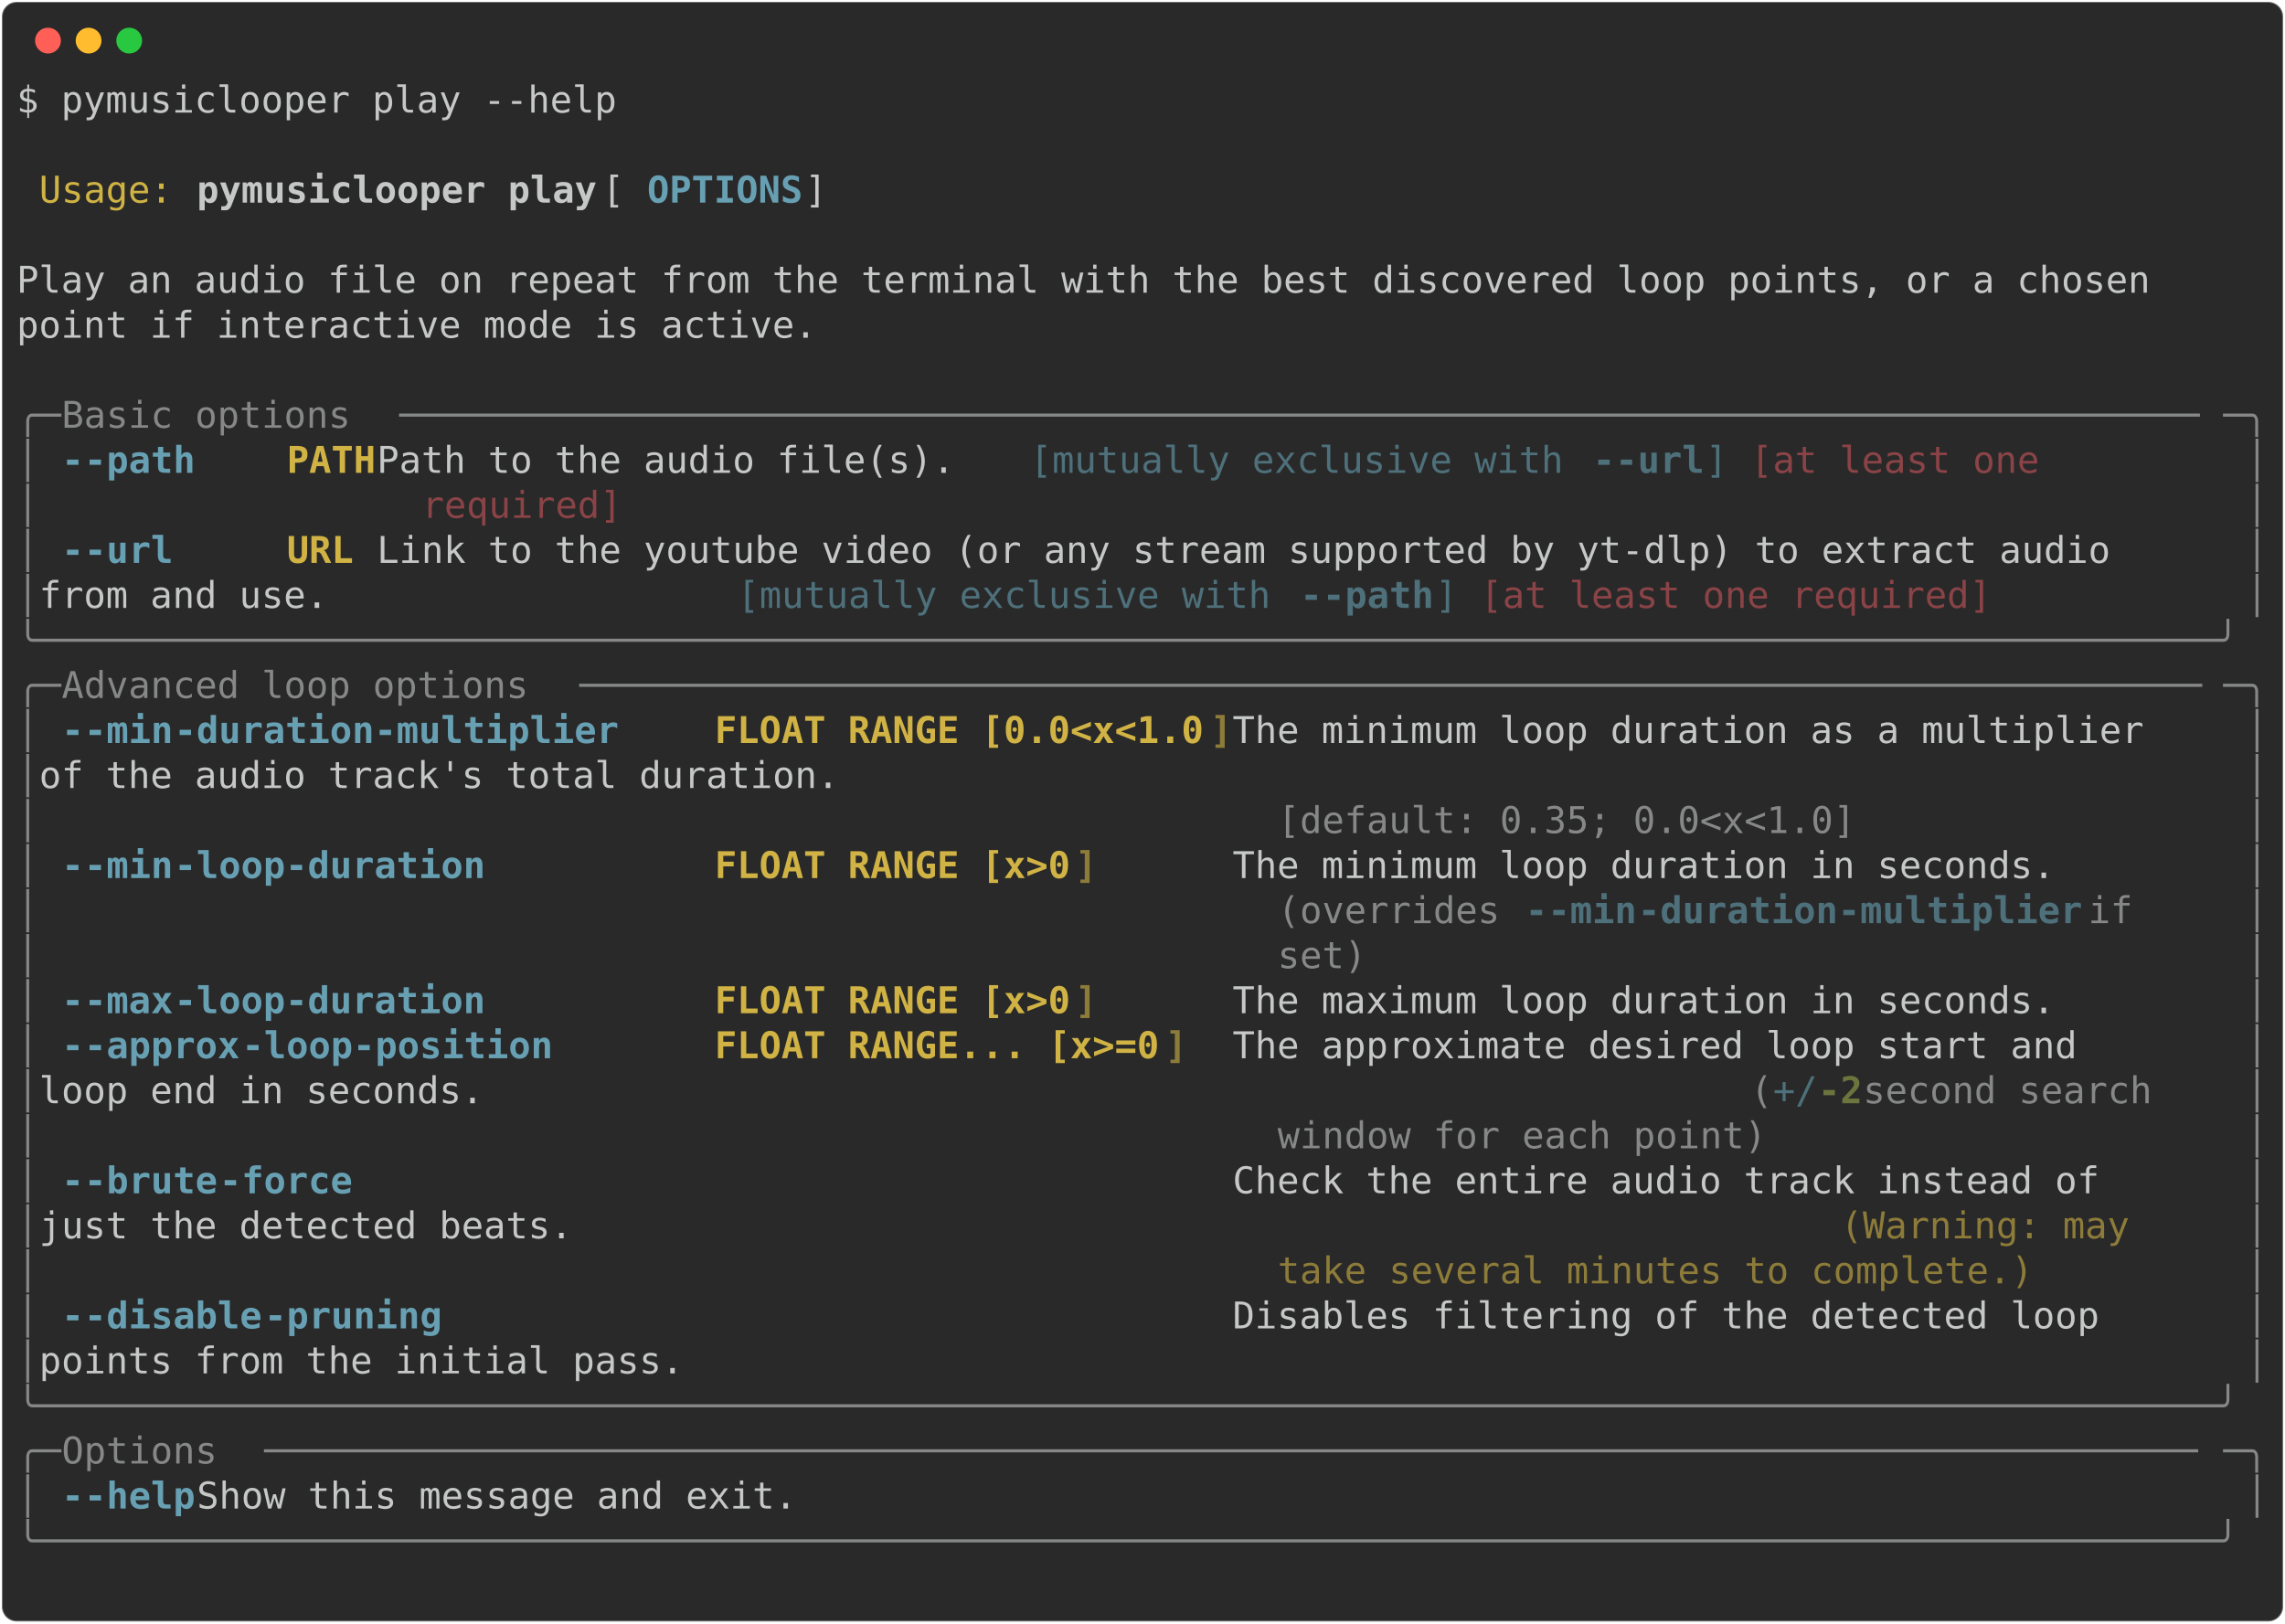
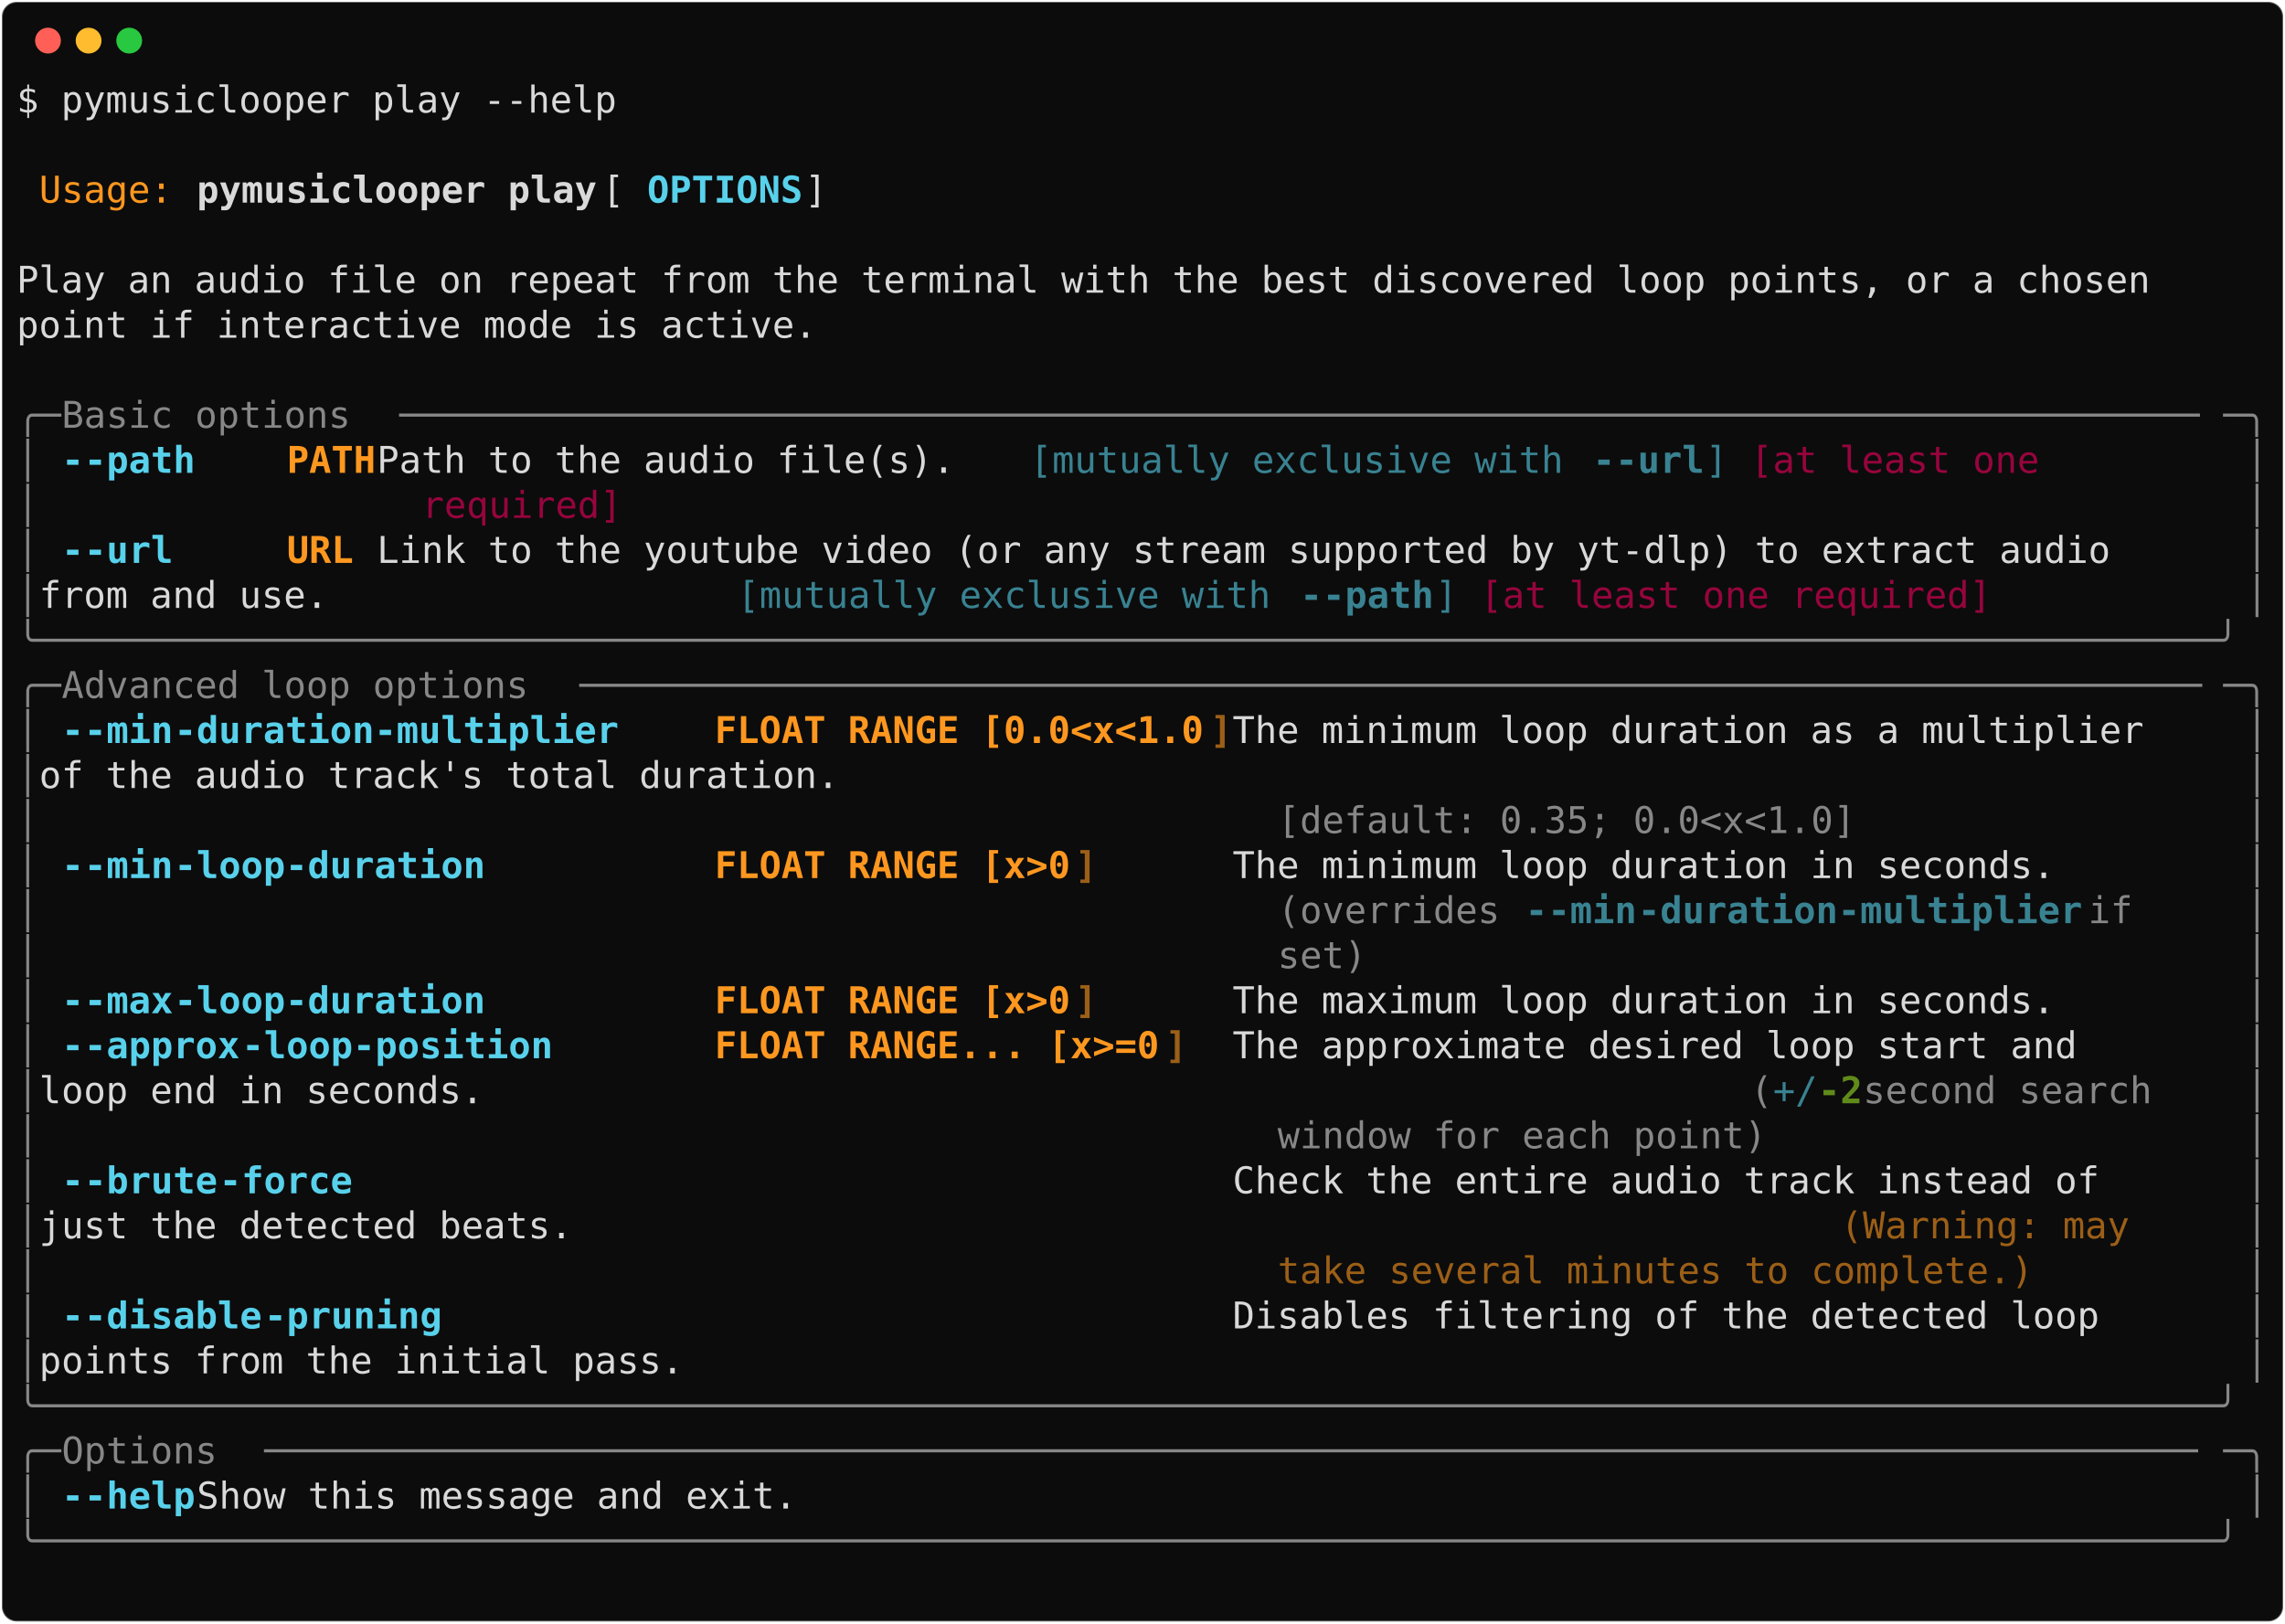
<svg xmlns="http://www.w3.org/2000/svg" class="rich-terminal" viewBox="0 0 1238 879.6">
  <style>

    @font-face {
        font-family: "Fira Code";
        src: local("FiraCode-Regular"),
                url("https://cdnjs.cloudflare.com/ajax/libs/firacode/6.2.0/woff2/FiraCode-Regular.woff2") format("woff2"),
                url("https://cdnjs.cloudflare.com/ajax/libs/firacode/6.2.0/woff/FiraCode-Regular.woff") format("woff");
        font-style: normal;
        font-weight: 400;
    }
    @font-face {
        font-family: "Fira Code";
        src: local("FiraCode-Bold"),
                url("https://cdnjs.cloudflare.com/ajax/libs/firacode/6.2.0/woff2/FiraCode-Bold.woff2") format("woff2"),
                url("https://cdnjs.cloudflare.com/ajax/libs/firacode/6.2.0/woff/FiraCode-Bold.woff") format("woff");
        font-style: bold;
        font-weight: 700;
    }

    .terminal-3964963950-matrix {
        font-family: Fira Code, monospace;
        font-size: 20px;
        line-height: 24.4px;
        font-variant-east-asian: full-width;
    }

    .terminal-3964963950-title {
        font-size: 18px;
        font-weight: bold;
        font-family: arial;
    }

-     .terminal-3964963950-r1 { fill: #c5c8c6 }
- .terminal-3964963950-r2 { fill: #d0b344 }
- .terminal-3964963950-r3 { fill: #c5c8c6;font-weight: bold }
- .terminal-3964963950-r4 { fill: #68a0b3;font-weight: bold }
- .terminal-3964963950-r5 { fill: #868887 }
- .terminal-3964963950-r6 { fill: #d0b344;font-weight: bold }
- .terminal-3964963950-r7 { fill: #4e707b }
- .terminal-3964963950-r8 { fill: #4e707b;font-weight: bold }
- .terminal-3964963950-r9 { fill: #8a4346 }
- .terminal-3964963950-r10 { fill: #8d7b39;font-weight: bold }
- .terminal-3964963950-r11 { fill: #6b753d;font-weight: bold }
- .terminal-3964963950-r12 { fill: #8d7b39 }
+     .terminal-3964963950-r1 { fill: #d9d9d9 }
+ .terminal-3964963950-r2 { fill: #fd971f }
+ .terminal-3964963950-r3 { fill: #d9d9d9;font-weight: bold }
+ .terminal-3964963950-r4 { fill: #58d1eb;font-weight: bold }
+ .terminal-3964963950-r5 { fill: #878787 }
+ .terminal-3964963950-r6 { fill: #fd971f;font-weight: bold }
+ .terminal-3964963950-r7 { fill: #398291 }
+ .terminal-3964963950-r8 { fill: #398291;font-weight: bold }
+ .terminal-3964963950-r9 { fill: #97043d }
+ .terminal-3964963950-r10 { fill: #9c5f17;font-weight: bold }
+ .terminal-3964963950-r11 { fill: #608b1a;font-weight: bold }
+ .terminal-3964963950-r12 { fill: #9c5f17 }
    </style>
  <defs>
    <clipPath id="terminal-3964963950-clip-terminal">
      <rect x="0" y="0" width="1219.0" height="828.6" />
    </clipPath>
    <clipPath id="terminal-3964963950-line-0">
      <rect x="0" y="1.5" width="1220" height="24.65" />
    </clipPath>
    <clipPath id="terminal-3964963950-line-1">
      <rect x="0" y="25.9" width="1220" height="24.65" />
    </clipPath>
    <clipPath id="terminal-3964963950-line-2">
      <rect x="0" y="50.3" width="1220" height="24.65" />
    </clipPath>
    <clipPath id="terminal-3964963950-line-3">
      <rect x="0" y="74.7" width="1220" height="24.65" />
    </clipPath>
    <clipPath id="terminal-3964963950-line-4">
      <rect x="0" y="99.1" width="1220" height="24.65" />
    </clipPath>
    <clipPath id="terminal-3964963950-line-5">
      <rect x="0" y="123.5" width="1220" height="24.65" />
    </clipPath>
    <clipPath id="terminal-3964963950-line-6">
      <rect x="0" y="147.9" width="1220" height="24.65" />
    </clipPath>
    <clipPath id="terminal-3964963950-line-7">
      <rect x="0" y="172.3" width="1220" height="24.65" />
    </clipPath>
    <clipPath id="terminal-3964963950-line-8">
      <rect x="0" y="196.7" width="1220" height="24.65" />
    </clipPath>
    <clipPath id="terminal-3964963950-line-9">
      <rect x="0" y="221.1" width="1220" height="24.65" />
    </clipPath>
    <clipPath id="terminal-3964963950-line-10">
      <rect x="0" y="245.5" width="1220" height="24.65" />
    </clipPath>
    <clipPath id="terminal-3964963950-line-11">
      <rect x="0" y="269.9" width="1220" height="24.65" />
    </clipPath>
    <clipPath id="terminal-3964963950-line-12">
      <rect x="0" y="294.3" width="1220" height="24.65" />
    </clipPath>
    <clipPath id="terminal-3964963950-line-13">
      <rect x="0" y="318.7" width="1220" height="24.65" />
    </clipPath>
    <clipPath id="terminal-3964963950-line-14">
      <rect x="0" y="343.1" width="1220" height="24.65" />
    </clipPath>
    <clipPath id="terminal-3964963950-line-15">
      <rect x="0" y="367.5" width="1220" height="24.65" />
    </clipPath>
    <clipPath id="terminal-3964963950-line-16">
      <rect x="0" y="391.9" width="1220" height="24.65" />
    </clipPath>
    <clipPath id="terminal-3964963950-line-17">
      <rect x="0" y="416.3" width="1220" height="24.65" />
    </clipPath>
    <clipPath id="terminal-3964963950-line-18">
      <rect x="0" y="440.7" width="1220" height="24.65" />
    </clipPath>
    <clipPath id="terminal-3964963950-line-19">
      <rect x="0" y="465.1" width="1220" height="24.65" />
    </clipPath>
    <clipPath id="terminal-3964963950-line-20">
      <rect x="0" y="489.5" width="1220" height="24.65" />
    </clipPath>
    <clipPath id="terminal-3964963950-line-21">
      <rect x="0" y="513.9" width="1220" height="24.65" />
    </clipPath>
    <clipPath id="terminal-3964963950-line-22">
      <rect x="0" y="538.3" width="1220" height="24.65" />
    </clipPath>
    <clipPath id="terminal-3964963950-line-23">
      <rect x="0" y="562.7" width="1220" height="24.65" />
    </clipPath>
    <clipPath id="terminal-3964963950-line-24">
      <rect x="0" y="587.1" width="1220" height="24.65" />
    </clipPath>
    <clipPath id="terminal-3964963950-line-25">
      <rect x="0" y="611.5" width="1220" height="24.65" />
    </clipPath>
    <clipPath id="terminal-3964963950-line-26">
      <rect x="0" y="635.9" width="1220" height="24.65" />
    </clipPath>
    <clipPath id="terminal-3964963950-line-27">
      <rect x="0" y="660.3" width="1220" height="24.65" />
    </clipPath>
    <clipPath id="terminal-3964963950-line-28">
      <rect x="0" y="684.7" width="1220" height="24.65" />
    </clipPath>
    <clipPath id="terminal-3964963950-line-29">
      <rect x="0" y="709.1" width="1220" height="24.65" />
    </clipPath>
    <clipPath id="terminal-3964963950-line-30">
      <rect x="0" y="733.5" width="1220" height="24.65" />
    </clipPath>
    <clipPath id="terminal-3964963950-line-31">
      <rect x="0" y="757.9" width="1220" height="24.65" />
    </clipPath>
    <clipPath id="terminal-3964963950-line-32">
      <rect x="0" y="782.3" width="1220" height="24.65" />
    </clipPath>
  </defs>
-   <rect fill="#292929" stroke="rgba(255,255,255,0.35)" stroke-width="1" x="1" y="1" width="1236" height="877.6" rx="8" />
+   <rect fill="#0c0c0c" stroke="rgba(255,255,255,0.35)" stroke-width="1" x="1" y="1" width="1236" height="877.6" rx="8" />
  <g transform="translate(26,22)">
    <circle cx="0" cy="0" r="7" fill="#ff5f57" />
    <circle cx="22" cy="0" r="7" fill="#febc2e" />
    <circle cx="44" cy="0" r="7" fill="#28c840" />
  </g>
  <g transform="translate(9, 41)" clip-path="url(#terminal-3964963950-clip-terminal)">
    <g class="terminal-3964963950-matrix">
      <text class="terminal-3964963950-r1" x="0" y="20" textLength="329.4" clip-path="url(#terminal-3964963950-line-0)">$ pymusiclooper play --help</text>
      <text class="terminal-3964963950-r1" x="1220" y="20" textLength="12.2" clip-path="url(#terminal-3964963950-line-0)">
</text>
      <text class="terminal-3964963950-r1" x="1220" y="44.4" textLength="12.2" clip-path="url(#terminal-3964963950-line-1)">
</text>
      <text class="terminal-3964963950-r2" x="12.2" y="68.8" textLength="73.2" clip-path="url(#terminal-3964963950-line-2)">Usage:</text>
      <text class="terminal-3964963950-r3" x="97.6" y="68.8" textLength="219.6" clip-path="url(#terminal-3964963950-line-2)">pymusiclooper play</text>
      <text class="terminal-3964963950-r1" x="317.2" y="68.8" textLength="24.4" clip-path="url(#terminal-3964963950-line-2)"> [</text>
      <text class="terminal-3964963950-r4" x="341.6" y="68.8" textLength="85.4" clip-path="url(#terminal-3964963950-line-2)">OPTIONS</text>
      <text class="terminal-3964963950-r1" x="427" y="68.8" textLength="793" clip-path="url(#terminal-3964963950-line-2)">]                                                                </text>
      <text class="terminal-3964963950-r1" x="1220" y="68.8" textLength="12.2" clip-path="url(#terminal-3964963950-line-2)">
</text>
      <text class="terminal-3964963950-r1" x="1220" y="93.2" textLength="12.2" clip-path="url(#terminal-3964963950-line-3)">
</text>
      <text class="terminal-3964963950-r1" x="0" y="117.6" textLength="1220" clip-path="url(#terminal-3964963950-line-4)"> Play an audio file on repeat from the terminal with the best discovered loop points, or a chosen   </text>
      <text class="terminal-3964963950-r1" x="1220" y="117.6" textLength="12.2" clip-path="url(#terminal-3964963950-line-4)">
</text>
      <text class="terminal-3964963950-r1" x="0" y="142" textLength="1220" clip-path="url(#terminal-3964963950-line-5)"> point if interactive mode is active.                                                               </text>
      <text class="terminal-3964963950-r1" x="1220" y="142" textLength="12.2" clip-path="url(#terminal-3964963950-line-5)">
</text>
      <text class="terminal-3964963950-r1" x="1220" y="166.4" textLength="12.2" clip-path="url(#terminal-3964963950-line-6)">
</text>
      <text class="terminal-3964963950-r5" x="0" y="190.8" textLength="24.4" clip-path="url(#terminal-3964963950-line-7)">╭─</text>
      <text class="terminal-3964963950-r5" x="24.4" y="190.8" textLength="183" clip-path="url(#terminal-3964963950-line-7)"> Basic options </text>
      <text class="terminal-3964963950-r5" x="207.4" y="190.8" textLength="988.2" clip-path="url(#terminal-3964963950-line-7)">─────────────────────────────────────────────────────────────────────────────────</text>
      <text class="terminal-3964963950-r5" x="1195.6" y="190.8" textLength="24.4" clip-path="url(#terminal-3964963950-line-7)">─╮</text>
      <text class="terminal-3964963950-r1" x="1220" y="190.8" textLength="12.2" clip-path="url(#terminal-3964963950-line-7)">
</text>
      <text class="terminal-3964963950-r5" x="0" y="215.2" textLength="12.2" clip-path="url(#terminal-3964963950-line-8)">│</text>
      <text class="terminal-3964963950-r4" x="24.4" y="215.2" textLength="12.2" clip-path="url(#terminal-3964963950-line-8)">-</text>
      <text class="terminal-3964963950-r4" x="36.6" y="215.2" textLength="61" clip-path="url(#terminal-3964963950-line-8)">-path</text>
      <text class="terminal-3964963950-r6" x="146.4" y="215.2" textLength="48.8" clip-path="url(#terminal-3964963950-line-8)">PATH</text>
      <text class="terminal-3964963950-r1" x="195.2" y="215.2" textLength="353.8" clip-path="url(#terminal-3964963950-line-8)">  Path to the audio file(s). </text>
      <text class="terminal-3964963950-r7" x="549" y="215.2" textLength="305" clip-path="url(#terminal-3964963950-line-8)">[mutually exclusive with </text>
      <text class="terminal-3964963950-r8" x="854" y="215.2" textLength="12.2" clip-path="url(#terminal-3964963950-line-8)">-</text>
      <text class="terminal-3964963950-r8" x="866.2" y="215.2" textLength="48.8" clip-path="url(#terminal-3964963950-line-8)">-url</text>
      <text class="terminal-3964963950-r7" x="915" y="215.2" textLength="12.2" clip-path="url(#terminal-3964963950-line-8)">]</text>
      <text class="terminal-3964963950-r9" x="939.4" y="215.2" textLength="170.8" clip-path="url(#terminal-3964963950-line-8)">[at least one </text>
      <text class="terminal-3964963950-r5" x="1207.8" y="215.2" textLength="12.2" clip-path="url(#terminal-3964963950-line-8)">│</text>
      <text class="terminal-3964963950-r1" x="1220" y="215.2" textLength="12.2" clip-path="url(#terminal-3964963950-line-8)">
</text>
      <text class="terminal-3964963950-r5" x="0" y="239.6" textLength="12.2" clip-path="url(#terminal-3964963950-line-9)">│</text>
      <text class="terminal-3964963950-r9" x="219.6" y="239.6" textLength="109.8" clip-path="url(#terminal-3964963950-line-9)">required]</text>
      <text class="terminal-3964963950-r5" x="1207.8" y="239.6" textLength="12.2" clip-path="url(#terminal-3964963950-line-9)">│</text>
      <text class="terminal-3964963950-r1" x="1220" y="239.6" textLength="12.2" clip-path="url(#terminal-3964963950-line-9)">
</text>
      <text class="terminal-3964963950-r5" x="0" y="264" textLength="12.2" clip-path="url(#terminal-3964963950-line-10)">│</text>
      <text class="terminal-3964963950-r4" x="24.4" y="264" textLength="12.2" clip-path="url(#terminal-3964963950-line-10)">-</text>
      <text class="terminal-3964963950-r4" x="36.6" y="264" textLength="48.8" clip-path="url(#terminal-3964963950-line-10)">-url</text>
      <text class="terminal-3964963950-r6" x="146.4" y="264" textLength="48.8" clip-path="url(#terminal-3964963950-line-10)">URL </text>
      <text class="terminal-3964963950-r1" x="195.2" y="264" textLength="1012.6" clip-path="url(#terminal-3964963950-line-10)">  Link to the youtube video (or any stream supported by yt-dlp) to extract audio   </text>
      <text class="terminal-3964963950-r5" x="1207.8" y="264" textLength="12.2" clip-path="url(#terminal-3964963950-line-10)">│</text>
      <text class="terminal-3964963950-r1" x="1220" y="264" textLength="12.2" clip-path="url(#terminal-3964963950-line-10)">
</text>
      <text class="terminal-3964963950-r5" x="0" y="288.4" textLength="12.2" clip-path="url(#terminal-3964963950-line-11)">│</text>
      <text class="terminal-3964963950-r1" x="12.2" y="288.4" textLength="378.2" clip-path="url(#terminal-3964963950-line-11)">                 from and use. </text>
      <text class="terminal-3964963950-r7" x="390.4" y="288.4" textLength="305" clip-path="url(#terminal-3964963950-line-11)">[mutually exclusive with </text>
      <text class="terminal-3964963950-r8" x="695.4" y="288.4" textLength="12.2" clip-path="url(#terminal-3964963950-line-11)">-</text>
      <text class="terminal-3964963950-r8" x="707.6" y="288.4" textLength="61" clip-path="url(#terminal-3964963950-line-11)">-path</text>
      <text class="terminal-3964963950-r7" x="768.6" y="288.4" textLength="12.2" clip-path="url(#terminal-3964963950-line-11)">]</text>
      <text class="terminal-3964963950-r9" x="793" y="288.4" textLength="280.6" clip-path="url(#terminal-3964963950-line-11)">[at least one required]</text>
      <text class="terminal-3964963950-r5" x="1207.8" y="288.4" textLength="12.2" clip-path="url(#terminal-3964963950-line-11)">│</text>
      <text class="terminal-3964963950-r1" x="1220" y="288.4" textLength="12.2" clip-path="url(#terminal-3964963950-line-11)">
</text>
      <text class="terminal-3964963950-r5" x="0" y="312.8" textLength="1220" clip-path="url(#terminal-3964963950-line-12)">╰──────────────────────────────────────────────────────────────────────────────────────────────────╯</text>
      <text class="terminal-3964963950-r1" x="1220" y="312.8" textLength="12.2" clip-path="url(#terminal-3964963950-line-12)">
</text>
      <text class="terminal-3964963950-r5" x="0" y="337.2" textLength="24.4" clip-path="url(#terminal-3964963950-line-13)">╭─</text>
      <text class="terminal-3964963950-r5" x="24.4" y="337.2" textLength="280.6" clip-path="url(#terminal-3964963950-line-13)"> Advanced loop options </text>
      <text class="terminal-3964963950-r5" x="305" y="337.2" textLength="890.6" clip-path="url(#terminal-3964963950-line-13)">─────────────────────────────────────────────────────────────────────────</text>
      <text class="terminal-3964963950-r5" x="1195.6" y="337.2" textLength="24.4" clip-path="url(#terminal-3964963950-line-13)">─╮</text>
      <text class="terminal-3964963950-r1" x="1220" y="337.2" textLength="12.2" clip-path="url(#terminal-3964963950-line-13)">
</text>
      <text class="terminal-3964963950-r5" x="0" y="361.6" textLength="12.2" clip-path="url(#terminal-3964963950-line-14)">│</text>
      <text class="terminal-3964963950-r4" x="24.4" y="361.6" textLength="12.2" clip-path="url(#terminal-3964963950-line-14)">-</text>
      <text class="terminal-3964963950-r4" x="36.6" y="361.6" textLength="48.8" clip-path="url(#terminal-3964963950-line-14)">-min</text>
      <text class="terminal-3964963950-r4" x="85.4" y="361.6" textLength="244" clip-path="url(#terminal-3964963950-line-14)">-duration-multiplier</text>
      <text class="terminal-3964963950-r6" x="378.2" y="361.6" textLength="268.4" clip-path="url(#terminal-3964963950-line-14)">FLOAT RANGE [0.0&lt;x&lt;1.0</text>
      <text class="terminal-3964963950-r10" x="646.6" y="361.6" textLength="12.2" clip-path="url(#terminal-3964963950-line-14)">]</text>
      <text class="terminal-3964963950-r1" x="658.8" y="361.6" textLength="549" clip-path="url(#terminal-3964963950-line-14)">  The minimum loop duration as a multiplier  </text>
      <text class="terminal-3964963950-r5" x="1207.8" y="361.6" textLength="12.2" clip-path="url(#terminal-3964963950-line-14)">│</text>
      <text class="terminal-3964963950-r1" x="1220" y="361.6" textLength="12.2" clip-path="url(#terminal-3964963950-line-14)">
</text>
      <text class="terminal-3964963950-r5" x="0" y="386" textLength="12.2" clip-path="url(#terminal-3964963950-line-15)">│</text>
      <text class="terminal-3964963950-r1" x="12.2" y="386" textLength="1195.6" clip-path="url(#terminal-3964963950-line-15)">                                                       of the audio track's total duration.       </text>
      <text class="terminal-3964963950-r5" x="1207.8" y="386" textLength="12.2" clip-path="url(#terminal-3964963950-line-15)">│</text>
      <text class="terminal-3964963950-r1" x="1220" y="386" textLength="12.2" clip-path="url(#terminal-3964963950-line-15)">
</text>
      <text class="terminal-3964963950-r5" x="0" y="410.4" textLength="12.2" clip-path="url(#terminal-3964963950-line-16)">│</text>
      <text class="terminal-3964963950-r5" x="683.2" y="410.4" textLength="512.4" clip-path="url(#terminal-3964963950-line-16)">[default: 0.35; 0.0&lt;x&lt;1.0]                </text>
      <text class="terminal-3964963950-r5" x="1207.8" y="410.4" textLength="12.2" clip-path="url(#terminal-3964963950-line-16)">│</text>
      <text class="terminal-3964963950-r1" x="1220" y="410.4" textLength="12.2" clip-path="url(#terminal-3964963950-line-16)">
</text>
      <text class="terminal-3964963950-r5" x="0" y="434.8" textLength="12.2" clip-path="url(#terminal-3964963950-line-17)">│</text>
      <text class="terminal-3964963950-r4" x="24.4" y="434.8" textLength="12.2" clip-path="url(#terminal-3964963950-line-17)">-</text>
      <text class="terminal-3964963950-r4" x="36.6" y="434.8" textLength="48.8" clip-path="url(#terminal-3964963950-line-17)">-min</text>
      <text class="terminal-3964963950-r4" x="85.4" y="434.8" textLength="170.8" clip-path="url(#terminal-3964963950-line-17)">-loop-duration</text>
      <text class="terminal-3964963950-r6" x="378.2" y="434.8" textLength="195.2" clip-path="url(#terminal-3964963950-line-17)">FLOAT RANGE [x&gt;0</text>
      <text class="terminal-3964963950-r10" x="573.4" y="434.8" textLength="12.2" clip-path="url(#terminal-3964963950-line-17)">]</text>
      <text class="terminal-3964963950-r1" x="658.8" y="434.8" textLength="549" clip-path="url(#terminal-3964963950-line-17)">  The minimum loop duration in seconds.      </text>
      <text class="terminal-3964963950-r5" x="1207.8" y="434.8" textLength="12.2" clip-path="url(#terminal-3964963950-line-17)">│</text>
      <text class="terminal-3964963950-r1" x="1220" y="434.8" textLength="12.2" clip-path="url(#terminal-3964963950-line-17)">
</text>
      <text class="terminal-3964963950-r5" x="0" y="459.2" textLength="12.2" clip-path="url(#terminal-3964963950-line-18)">│</text>
      <text class="terminal-3964963950-r5" x="683.2" y="459.2" textLength="134.2" clip-path="url(#terminal-3964963950-line-18)">(overrides </text>
      <text class="terminal-3964963950-r8" x="817.4" y="459.2" textLength="12.2" clip-path="url(#terminal-3964963950-line-18)">-</text>
      <text class="terminal-3964963950-r8" x="829.6" y="459.2" textLength="48.8" clip-path="url(#terminal-3964963950-line-18)">-min</text>
      <text class="terminal-3964963950-r8" x="878.4" y="459.2" textLength="244" clip-path="url(#terminal-3964963950-line-18)">-duration-multiplier</text>
      <text class="terminal-3964963950-r5" x="1122.4" y="459.2" textLength="48.8" clip-path="url(#terminal-3964963950-line-18)"> if </text>
      <text class="terminal-3964963950-r5" x="1207.8" y="459.2" textLength="12.2" clip-path="url(#terminal-3964963950-line-18)">│</text>
      <text class="terminal-3964963950-r1" x="1220" y="459.2" textLength="12.2" clip-path="url(#terminal-3964963950-line-18)">
</text>
      <text class="terminal-3964963950-r5" x="0" y="483.6" textLength="12.2" clip-path="url(#terminal-3964963950-line-19)">│</text>
      <text class="terminal-3964963950-r5" x="683.2" y="483.6" textLength="48.8" clip-path="url(#terminal-3964963950-line-19)">set)</text>
      <text class="terminal-3964963950-r5" x="1207.8" y="483.6" textLength="12.2" clip-path="url(#terminal-3964963950-line-19)">│</text>
      <text class="terminal-3964963950-r1" x="1220" y="483.6" textLength="12.2" clip-path="url(#terminal-3964963950-line-19)">
</text>
      <text class="terminal-3964963950-r5" x="0" y="508" textLength="12.2" clip-path="url(#terminal-3964963950-line-20)">│</text>
      <text class="terminal-3964963950-r4" x="24.4" y="508" textLength="12.2" clip-path="url(#terminal-3964963950-line-20)">-</text>
      <text class="terminal-3964963950-r4" x="36.6" y="508" textLength="48.8" clip-path="url(#terminal-3964963950-line-20)">-max</text>
      <text class="terminal-3964963950-r4" x="85.4" y="508" textLength="170.8" clip-path="url(#terminal-3964963950-line-20)">-loop-duration</text>
      <text class="terminal-3964963950-r6" x="378.2" y="508" textLength="195.2" clip-path="url(#terminal-3964963950-line-20)">FLOAT RANGE [x&gt;0</text>
      <text class="terminal-3964963950-r10" x="573.4" y="508" textLength="12.2" clip-path="url(#terminal-3964963950-line-20)">]</text>
      <text class="terminal-3964963950-r1" x="658.8" y="508" textLength="549" clip-path="url(#terminal-3964963950-line-20)">  The maximum loop duration in seconds.      </text>
      <text class="terminal-3964963950-r5" x="1207.8" y="508" textLength="12.2" clip-path="url(#terminal-3964963950-line-20)">│</text>
      <text class="terminal-3964963950-r1" x="1220" y="508" textLength="12.2" clip-path="url(#terminal-3964963950-line-20)">
</text>
      <text class="terminal-3964963950-r5" x="0" y="532.4" textLength="12.2" clip-path="url(#terminal-3964963950-line-21)">│</text>
      <text class="terminal-3964963950-r4" x="24.4" y="532.4" textLength="12.2" clip-path="url(#terminal-3964963950-line-21)">-</text>
      <text class="terminal-3964963950-r4" x="36.6" y="532.4" textLength="85.4" clip-path="url(#terminal-3964963950-line-21)">-approx</text>
      <text class="terminal-3964963950-r4" x="122" y="532.4" textLength="170.8" clip-path="url(#terminal-3964963950-line-21)">-loop-position</text>
      <text class="terminal-3964963950-r6" x="378.2" y="532.4" textLength="244" clip-path="url(#terminal-3964963950-line-21)">FLOAT RANGE... [x&gt;=0</text>
      <text class="terminal-3964963950-r10" x="622.2" y="532.4" textLength="12.2" clip-path="url(#terminal-3964963950-line-21)">]</text>
      <text class="terminal-3964963950-r1" x="658.8" y="532.4" textLength="549" clip-path="url(#terminal-3964963950-line-21)">  The approximate desired loop start and     </text>
      <text class="terminal-3964963950-r5" x="1207.8" y="532.4" textLength="12.2" clip-path="url(#terminal-3964963950-line-21)">│</text>
      <text class="terminal-3964963950-r1" x="1220" y="532.4" textLength="12.2" clip-path="url(#terminal-3964963950-line-21)">
</text>
      <text class="terminal-3964963950-r5" x="0" y="556.8" textLength="12.2" clip-path="url(#terminal-3964963950-line-22)">│</text>
      <text class="terminal-3964963950-r1" x="12.2" y="556.8" textLength="927.2" clip-path="url(#terminal-3964963950-line-22)">                                                       loop end in seconds. </text>
      <text class="terminal-3964963950-r5" x="939.4" y="556.8" textLength="12.2" clip-path="url(#terminal-3964963950-line-22)">(</text>
      <text class="terminal-3964963950-r7" x="951.6" y="556.8" textLength="24.4" clip-path="url(#terminal-3964963950-line-22)">+/</text>
      <text class="terminal-3964963950-r11" x="976" y="556.8" textLength="24.4" clip-path="url(#terminal-3964963950-line-22)">-2</text>
      <text class="terminal-3964963950-r5" x="1000.4" y="556.8" textLength="183" clip-path="url(#terminal-3964963950-line-22)"> second search </text>
      <text class="terminal-3964963950-r5" x="1207.8" y="556.8" textLength="12.2" clip-path="url(#terminal-3964963950-line-22)">│</text>
      <text class="terminal-3964963950-r1" x="1220" y="556.8" textLength="12.2" clip-path="url(#terminal-3964963950-line-22)">
</text>
      <text class="terminal-3964963950-r5" x="0" y="581.2" textLength="12.2" clip-path="url(#terminal-3964963950-line-23)">│</text>
      <text class="terminal-3964963950-r5" x="683.2" y="581.2" textLength="268.4" clip-path="url(#terminal-3964963950-line-23)">window for each point)</text>
      <text class="terminal-3964963950-r5" x="1207.8" y="581.2" textLength="12.2" clip-path="url(#terminal-3964963950-line-23)">│</text>
      <text class="terminal-3964963950-r1" x="1220" y="581.2" textLength="12.2" clip-path="url(#terminal-3964963950-line-23)">
</text>
      <text class="terminal-3964963950-r5" x="0" y="605.6" textLength="12.2" clip-path="url(#terminal-3964963950-line-24)">│</text>
      <text class="terminal-3964963950-r4" x="24.4" y="605.6" textLength="12.2" clip-path="url(#terminal-3964963950-line-24)">-</text>
      <text class="terminal-3964963950-r4" x="36.6" y="605.6" textLength="73.2" clip-path="url(#terminal-3964963950-line-24)">-brute</text>
      <text class="terminal-3964963950-r4" x="109.8" y="605.6" textLength="73.2" clip-path="url(#terminal-3964963950-line-24)">-force</text>
      <text class="terminal-3964963950-r1" x="658.8" y="605.6" textLength="549" clip-path="url(#terminal-3964963950-line-24)">  Check the entire audio track instead of    </text>
      <text class="terminal-3964963950-r5" x="1207.8" y="605.6" textLength="12.2" clip-path="url(#terminal-3964963950-line-24)">│</text>
      <text class="terminal-3964963950-r1" x="1220" y="605.6" textLength="12.2" clip-path="url(#terminal-3964963950-line-24)">
</text>
      <text class="terminal-3964963950-r5" x="0" y="630" textLength="12.2" clip-path="url(#terminal-3964963950-line-25)">│</text>
      <text class="terminal-3964963950-r1" x="12.2" y="630" textLength="976" clip-path="url(#terminal-3964963950-line-25)">                                                       just the detected beats. </text>
      <text class="terminal-3964963950-r12" x="988.2" y="630" textLength="170.8" clip-path="url(#terminal-3964963950-line-25)">(Warning: may </text>
      <text class="terminal-3964963950-r5" x="1207.8" y="630" textLength="12.2" clip-path="url(#terminal-3964963950-line-25)">│</text>
      <text class="terminal-3964963950-r1" x="1220" y="630" textLength="12.2" clip-path="url(#terminal-3964963950-line-25)">
</text>
      <text class="terminal-3964963950-r5" x="0" y="654.4" textLength="12.2" clip-path="url(#terminal-3964963950-line-26)">│</text>
      <text class="terminal-3964963950-r12" x="683.2" y="654.4" textLength="414.8" clip-path="url(#terminal-3964963950-line-26)">take several minutes to complete.)</text>
      <text class="terminal-3964963950-r5" x="1207.8" y="654.4" textLength="12.2" clip-path="url(#terminal-3964963950-line-26)">│</text>
      <text class="terminal-3964963950-r1" x="1220" y="654.4" textLength="12.2" clip-path="url(#terminal-3964963950-line-26)">
</text>
      <text class="terminal-3964963950-r5" x="0" y="678.8" textLength="12.2" clip-path="url(#terminal-3964963950-line-27)">│</text>
      <text class="terminal-3964963950-r4" x="24.4" y="678.8" textLength="12.2" clip-path="url(#terminal-3964963950-line-27)">-</text>
      <text class="terminal-3964963950-r4" x="36.6" y="678.8" textLength="97.6" clip-path="url(#terminal-3964963950-line-27)">-disable</text>
      <text class="terminal-3964963950-r4" x="134.2" y="678.8" textLength="97.6" clip-path="url(#terminal-3964963950-line-27)">-pruning</text>
      <text class="terminal-3964963950-r1" x="658.8" y="678.8" textLength="549" clip-path="url(#terminal-3964963950-line-27)">  Disables filtering of the detected loop    </text>
      <text class="terminal-3964963950-r5" x="1207.8" y="678.8" textLength="12.2" clip-path="url(#terminal-3964963950-line-27)">│</text>
      <text class="terminal-3964963950-r1" x="1220" y="678.8" textLength="12.2" clip-path="url(#terminal-3964963950-line-27)">
</text>
      <text class="terminal-3964963950-r5" x="0" y="703.2" textLength="12.2" clip-path="url(#terminal-3964963950-line-28)">│</text>
      <text class="terminal-3964963950-r1" x="12.2" y="703.2" textLength="1195.6" clip-path="url(#terminal-3964963950-line-28)">                                                       points from the initial pass.              </text>
      <text class="terminal-3964963950-r5" x="1207.8" y="703.2" textLength="12.2" clip-path="url(#terminal-3964963950-line-28)">│</text>
      <text class="terminal-3964963950-r1" x="1220" y="703.2" textLength="12.2" clip-path="url(#terminal-3964963950-line-28)">
</text>
      <text class="terminal-3964963950-r5" x="0" y="727.6" textLength="1220" clip-path="url(#terminal-3964963950-line-29)">╰──────────────────────────────────────────────────────────────────────────────────────────────────╯</text>
      <text class="terminal-3964963950-r1" x="1220" y="727.6" textLength="12.2" clip-path="url(#terminal-3964963950-line-29)">
</text>
      <text class="terminal-3964963950-r5" x="0" y="752" textLength="24.4" clip-path="url(#terminal-3964963950-line-30)">╭─</text>
      <text class="terminal-3964963950-r5" x="24.4" y="752" textLength="109.8" clip-path="url(#terminal-3964963950-line-30)"> Options </text>
      <text class="terminal-3964963950-r5" x="134.2" y="752" textLength="1061.4" clip-path="url(#terminal-3964963950-line-30)">───────────────────────────────────────────────────────────────────────────────────────</text>
      <text class="terminal-3964963950-r5" x="1195.6" y="752" textLength="24.4" clip-path="url(#terminal-3964963950-line-30)">─╮</text>
      <text class="terminal-3964963950-r1" x="1220" y="752" textLength="12.2" clip-path="url(#terminal-3964963950-line-30)">
</text>
      <text class="terminal-3964963950-r5" x="0" y="776.4" textLength="12.2" clip-path="url(#terminal-3964963950-line-31)">│</text>
      <text class="terminal-3964963950-r4" x="24.4" y="776.4" textLength="12.2" clip-path="url(#terminal-3964963950-line-31)">-</text>
      <text class="terminal-3964963950-r4" x="36.6" y="776.4" textLength="61" clip-path="url(#terminal-3964963950-line-31)">-help</text>
      <text class="terminal-3964963950-r1" x="97.6" y="776.4" textLength="1110.2" clip-path="url(#terminal-3964963950-line-31)">      Show this message and exit.                                                          </text>
      <text class="terminal-3964963950-r5" x="1207.8" y="776.4" textLength="12.2" clip-path="url(#terminal-3964963950-line-31)">│</text>
      <text class="terminal-3964963950-r1" x="1220" y="776.4" textLength="12.2" clip-path="url(#terminal-3964963950-line-31)">
</text>
      <text class="terminal-3964963950-r5" x="0" y="800.8" textLength="1220" clip-path="url(#terminal-3964963950-line-32)">╰──────────────────────────────────────────────────────────────────────────────────────────────────╯</text>
      <text class="terminal-3964963950-r1" x="1220" y="800.8" textLength="12.2" clip-path="url(#terminal-3964963950-line-32)">
</text>
      <text class="terminal-3964963950-r1" x="1220" y="825.2" textLength="12.2" clip-path="url(#terminal-3964963950-line-33)">
</text>
    </g>
  </g>
</svg>
